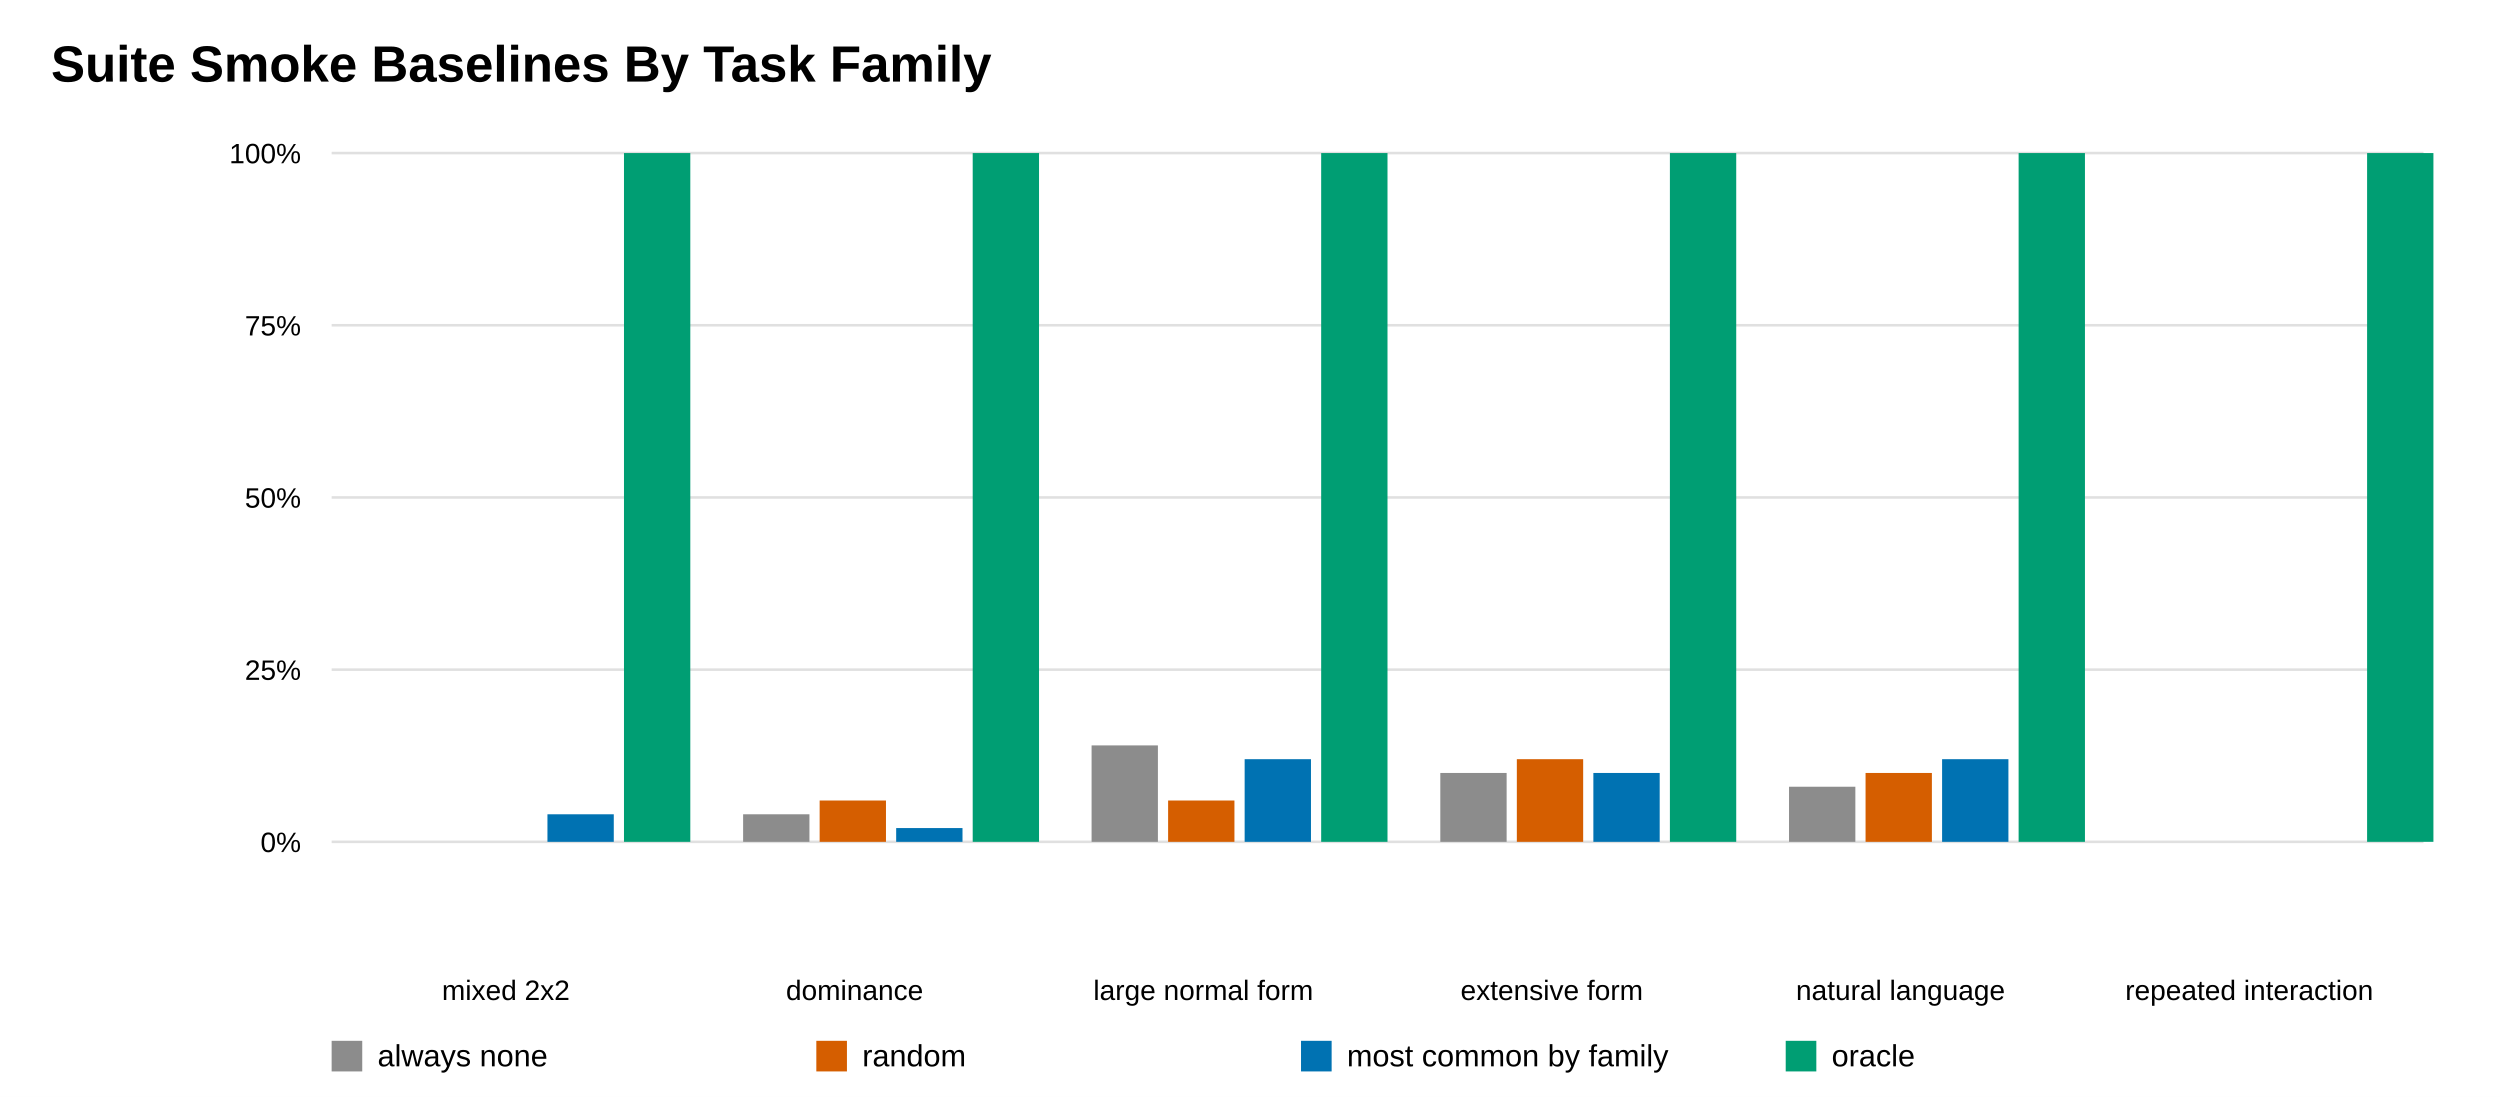
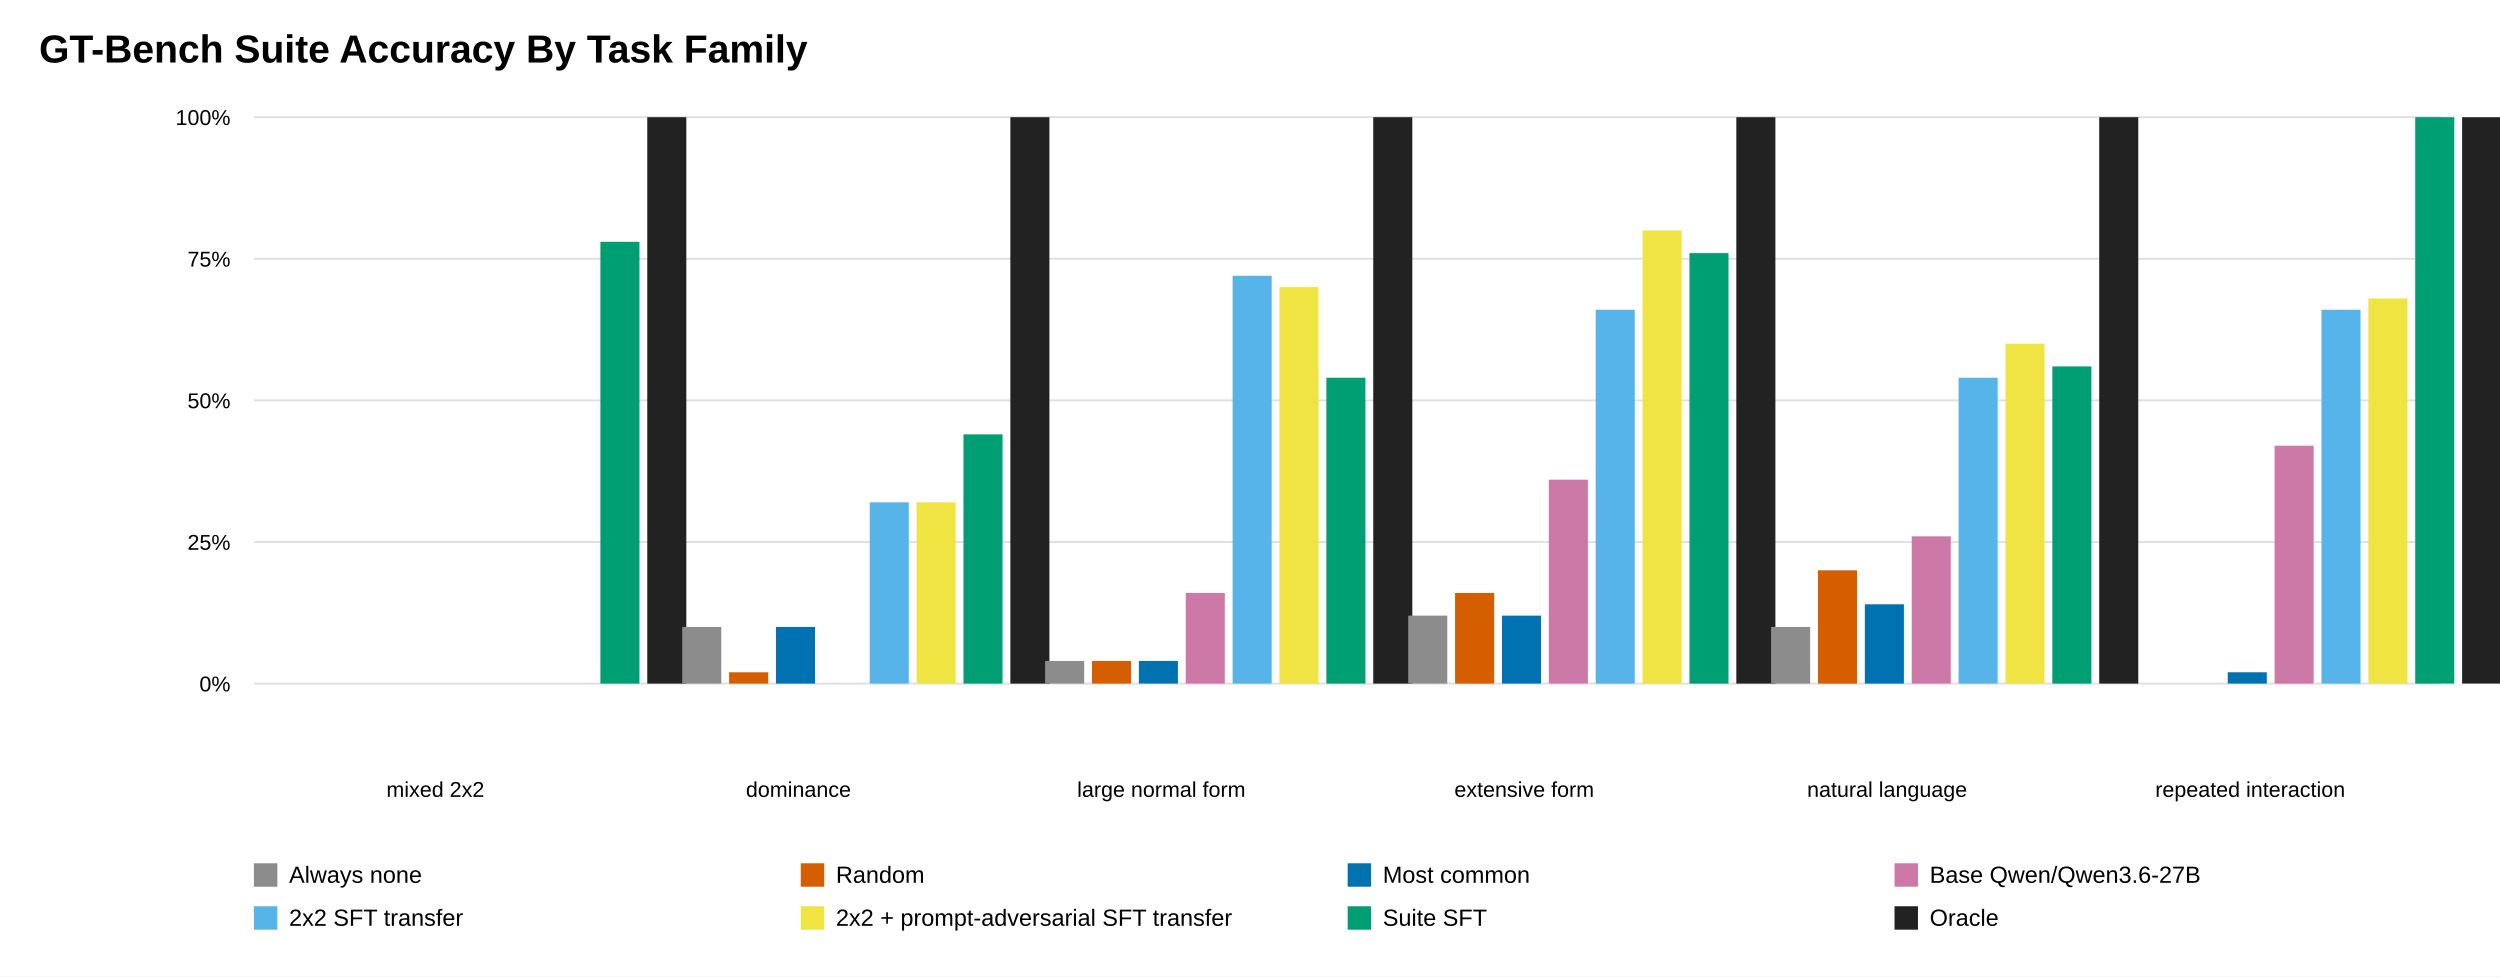
- <svg xmlns="http://www.w3.org/2000/svg" width="980" height="430" viewBox="0 0 980 430">
+ <svg xmlns="http://www.w3.org/2000/svg" width="1280" height="500" viewBox="0 0 1280 500">
  <rect width="100%" height="100%" fill="white" />
-   <text x="20" y="32" font-family="Arial" font-size="20" font-weight="700">Suite Smoke Baselines By Task Family</text>
-   <line x1="130" y1="330.0" x2="950" y2="330.0" stroke="#e0e0e0" />
-   <text x="118" y="334.0" text-anchor="end" font-family="Arial" font-size="11">0%</text>
-   <line x1="130" y1="262.5" x2="950" y2="262.5" stroke="#e0e0e0" />
-   <text x="118" y="266.5" text-anchor="end" font-family="Arial" font-size="11">25%</text>
-   <line x1="130" y1="195.0" x2="950" y2="195.0" stroke="#e0e0e0" />
-   <text x="118" y="199.0" text-anchor="end" font-family="Arial" font-size="11">50%</text>
-   <line x1="130" y1="127.5" x2="950" y2="127.5" stroke="#e0e0e0" />
-   <text x="118" y="131.5" text-anchor="end" font-family="Arial" font-size="11">75%</text>
-   <line x1="130" y1="60.0" x2="950" y2="60.0" stroke="#e0e0e0" />
+   <text x="20" y="32" font-family="Arial" font-size="20" font-weight="700">GT-Bench Suite Accuracy By Task Family</text>
+   <line x1="130" y1="350.0" x2="1250" y2="350.0" stroke="#e0e0e0" />
+   <text x="118" y="354.0" text-anchor="end" font-family="Arial" font-size="11">0%</text>
+   <line x1="130" y1="277.5" x2="1250" y2="277.5" stroke="#e0e0e0" />
+   <text x="118" y="281.5" text-anchor="end" font-family="Arial" font-size="11">25%</text>
+   <line x1="130" y1="205.0" x2="1250" y2="205.0" stroke="#e0e0e0" />
+   <text x="118" y="209.0" text-anchor="end" font-family="Arial" font-size="11">50%</text>
+   <line x1="130" y1="132.5" x2="1250" y2="132.5" stroke="#e0e0e0" />
+   <text x="118" y="136.5" text-anchor="end" font-family="Arial" font-size="11">75%</text>
+   <line x1="130" y1="60.0" x2="1250" y2="60.0" stroke="#e0e0e0" />
  <text x="118" y="64.0" text-anchor="end" font-family="Arial" font-size="11">100%</text>
-   <rect x="154.6" y="330.0" width="26.0" height="0.0" fill="#8c8c8c" />
-   <rect x="184.6" y="330.0" width="26.0" height="0.0" fill="#d55e00" />
-   <rect x="214.6" y="319.2" width="26.0" height="10.8" fill="#0072b2" />
-   <rect x="244.6" y="60.0" width="26.0" height="270.0" fill="#009e73" />
-   <text x="198.3" y="392" text-anchor="middle" font-family="Arial" font-size="11">mixed 2x2</text>
-   <rect x="291.3" y="319.2" width="26.0" height="10.8" fill="#8c8c8c" />
-   <rect x="321.3" y="313.8" width="26.0" height="16.2" fill="#d55e00" />
-   <rect x="351.3" y="324.6" width="26.0" height="5.4" fill="#0072b2" />
-   <rect x="381.3" y="60.0" width="26.0" height="270.0" fill="#009e73" />
-   <text x="335.0" y="392" text-anchor="middle" font-family="Arial" font-size="11">dominance</text>
-   <rect x="427.9" y="292.2" width="26.0" height="37.8" fill="#8c8c8c" />
-   <rect x="457.9" y="313.8" width="26.0" height="16.2" fill="#d55e00" />
-   <rect x="487.9" y="297.6" width="26.0" height="32.4" fill="#0072b2" />
-   <rect x="517.9" y="60.0" width="26.0" height="270.0" fill="#009e73" />
-   <text x="471.7" y="392" text-anchor="middle" font-family="Arial" font-size="11">large normal form</text>
-   <rect x="564.6" y="303.0" width="26.0" height="27.0" fill="#8c8c8c" />
-   <rect x="594.6" y="297.6" width="26.0" height="32.4" fill="#d55e00" />
-   <rect x="624.6" y="303.0" width="26.0" height="27.0" fill="#0072b2" />
-   <rect x="654.6" y="60.0" width="26.0" height="270.0" fill="#009e73" />
-   <text x="608.3" y="392" text-anchor="middle" font-family="Arial" font-size="11">extensive form</text>
-   <rect x="701.3" y="308.4" width="26.0" height="21.6" fill="#8c8c8c" />
-   <rect x="731.3" y="303.0" width="26.0" height="27.0" fill="#d55e00" />
-   <rect x="761.3" y="297.6" width="26.0" height="32.4" fill="#0072b2" />
-   <rect x="791.3" y="60.0" width="26.0" height="270.0" fill="#009e73" />
-   <text x="745.0" y="392" text-anchor="middle" font-family="Arial" font-size="11">natural language</text>
-   <rect x="837.9" y="330.0" width="26.0" height="0.0" fill="#8c8c8c" />
-   <rect x="867.9" y="330.0" width="26.0" height="0.0" fill="#d55e00" />
-   <rect x="897.9" y="330.0" width="26.0" height="0.0" fill="#0072b2" />
-   <rect x="927.9" y="60.0" width="26.0" height="270.0" fill="#009e73" />
-   <text x="881.7" y="392" text-anchor="middle" font-family="Arial" font-size="11">repeated interaction</text>
-   <rect x="130" y="408" width="12" height="12" fill="#8c8c8c" />
-   <text x="148" y="418" font-family="Arial" font-size="12">always none</text>
-   <rect x="320" y="408" width="12" height="12" fill="#d55e00" />
-   <text x="338" y="418" font-family="Arial" font-size="12">random</text>
-   <rect x="510" y="408" width="12" height="12" fill="#0072b2" />
-   <text x="528" y="418" font-family="Arial" font-size="12">most common by family</text>
-   <rect x="700" y="408" width="12" height="12" fill="#009e73" />
-   <text x="718" y="418" font-family="Arial" font-size="12">oracle</text>
+   <rect x="163.4" y="350.0" width="20.0" height="0.0" fill="#8c8c8c" />
+   <rect x="187.4" y="350.0" width="20.0" height="0.0" fill="#d55e00" />
+   <rect x="211.4" y="350.0" width="20.0" height="0.0" fill="#0072b2" />
+   <rect x="235.4" y="350.0" width="20.0" height="0.0" fill="#cc79a7" />
+   <rect x="259.4" y="350.0" width="20.0" height="0.0" fill="#56b4e9" />
+   <rect x="283.4" y="350.0" width="20.0" height="0.0" fill="#f0e442" />
+   <rect x="307.4" y="123.8" width="20.0" height="226.2" fill="#009e73" />
+   <rect x="331.4" y="60.0" width="20.0" height="290.0" fill="#222222" />
+   <text x="222.9" y="408" text-anchor="middle" font-family="Arial" font-size="11">mixed 2x2</text>
+   <rect x="349.3" y="321.0" width="20.0" height="29.0" fill="#8c8c8c" />
+   <rect x="373.3" y="344.2" width="20.0" height="5.8" fill="#d55e00" />
+   <rect x="397.3" y="321.0" width="20.0" height="29.0" fill="#0072b2" />
+   <rect x="421.3" y="350.0" width="20.0" height="0.0" fill="#cc79a7" />
+   <rect x="445.3" y="257.2" width="20.0" height="92.8" fill="#56b4e9" />
+   <rect x="469.3" y="257.2" width="20.0" height="92.8" fill="#f0e442" />
+   <rect x="493.3" y="222.4" width="20.0" height="127.6" fill="#009e73" />
+   <rect x="517.3" y="60.0" width="20.0" height="290.0" fill="#222222" />
+   <text x="408.8" y="408" text-anchor="middle" font-family="Arial" font-size="11">dominance</text>
+   <rect x="535.1" y="338.4" width="20.0" height="11.6" fill="#8c8c8c" />
+   <rect x="559.1" y="338.4" width="20.0" height="11.6" fill="#d55e00" />
+   <rect x="583.1" y="338.4" width="20.0" height="11.6" fill="#0072b2" />
+   <rect x="607.1" y="303.6" width="20.0" height="46.4" fill="#cc79a7" />
+   <rect x="631.1" y="141.2" width="20.0" height="208.8" fill="#56b4e9" />
+   <rect x="655.1" y="147.0" width="20.0" height="203.0" fill="#f0e442" />
+   <rect x="679.1" y="193.4" width="20.0" height="156.6" fill="#009e73" />
+   <rect x="703.1" y="60.0" width="20.0" height="290.0" fill="#222222" />
+   <text x="594.6" y="408" text-anchor="middle" font-family="Arial" font-size="11">large normal form</text>
+   <rect x="721.0" y="315.2" width="20.0" height="34.8" fill="#8c8c8c" />
+   <rect x="745.0" y="303.6" width="20.0" height="46.4" fill="#d55e00" />
+   <rect x="769.0" y="315.2" width="20.0" height="34.8" fill="#0072b2" />
+   <rect x="793.0" y="245.6" width="20.0" height="104.4" fill="#cc79a7" />
+   <rect x="817.0" y="158.6" width="20.0" height="191.4" fill="#56b4e9" />
+   <rect x="841.0" y="118.0" width="20.0" height="232.0" fill="#f0e442" />
+   <rect x="865.0" y="129.6" width="20.0" height="220.4" fill="#009e73" />
+   <rect x="889.0" y="60.0" width="20.0" height="290.0" fill="#222222" />
+   <text x="780.4" y="408" text-anchor="middle" font-family="Arial" font-size="11">extensive form</text>
+   <rect x="906.8" y="321.0" width="20.0" height="29.0" fill="#8c8c8c" />
+   <rect x="930.8" y="292.0" width="20.0" height="58.0" fill="#d55e00" />
+   <rect x="954.8" y="309.4" width="20.0" height="40.6" fill="#0072b2" />
+   <rect x="978.8" y="274.6" width="20.0" height="75.4" fill="#cc79a7" />
+   <rect x="1002.8" y="193.4" width="20.0" height="156.6" fill="#56b4e9" />
+   <rect x="1026.8" y="176.0" width="20.0" height="174.0" fill="#f0e442" />
+   <rect x="1050.8" y="187.6" width="20.0" height="162.4" fill="#009e73" />
+   <rect x="1074.8" y="60.0" width="20.0" height="290.0" fill="#222222" />
+   <text x="966.2" y="408" text-anchor="middle" font-family="Arial" font-size="11">natural language</text>
+   <rect x="1092.6" y="350.0" width="20.0" height="0.0" fill="#8c8c8c" />
+   <rect x="1116.6" y="350.0" width="20.0" height="0.0" fill="#d55e00" />
+   <rect x="1140.6" y="344.2" width="20.0" height="5.8" fill="#0072b2" />
+   <rect x="1164.6" y="228.2" width="20.0" height="121.8" fill="#cc79a7" />
+   <rect x="1188.6" y="158.6" width="20.0" height="191.4" fill="#56b4e9" />
+   <rect x="1212.6" y="152.8" width="20.0" height="197.2" fill="#f0e442" />
+   <rect x="1236.6" y="60.0" width="20.0" height="290.0" fill="#009e73" />
+   <rect x="1260.6" y="60.0" width="20.0" height="290.0" fill="#222222" />
+   <text x="1152.1" y="408" text-anchor="middle" font-family="Arial" font-size="11">repeated interaction</text>
+   <rect x="130" y="442" width="12" height="12" fill="#8c8c8c" />
+   <text x="148" y="452" font-family="Arial" font-size="12">Always none</text>
+   <rect x="410" y="442" width="12" height="12" fill="#d55e00" />
+   <text x="428" y="452" font-family="Arial" font-size="12">Random</text>
+   <rect x="690" y="442" width="12" height="12" fill="#0072b2" />
+   <text x="708" y="452" font-family="Arial" font-size="12">Most common</text>
+   <rect x="970" y="442" width="12" height="12" fill="#cc79a7" />
+   <text x="988" y="452" font-family="Arial" font-size="12">Base Qwen/Qwen3.6-27B</text>
+   <rect x="130" y="464" width="12" height="12" fill="#56b4e9" />
+   <text x="148" y="474" font-family="Arial" font-size="12">2x2 SFT transfer</text>
+   <rect x="410" y="464" width="12" height="12" fill="#f0e442" />
+   <text x="428" y="474" font-family="Arial" font-size="12">2x2 + prompt-adversarial SFT transfer</text>
+   <rect x="690" y="464" width="12" height="12" fill="#009e73" />
+   <text x="708" y="474" font-family="Arial" font-size="12">Suite SFT</text>
+   <rect x="970" y="464" width="12" height="12" fill="#222222" />
+   <text x="988" y="474" font-family="Arial" font-size="12">Oracle</text>
</svg>
